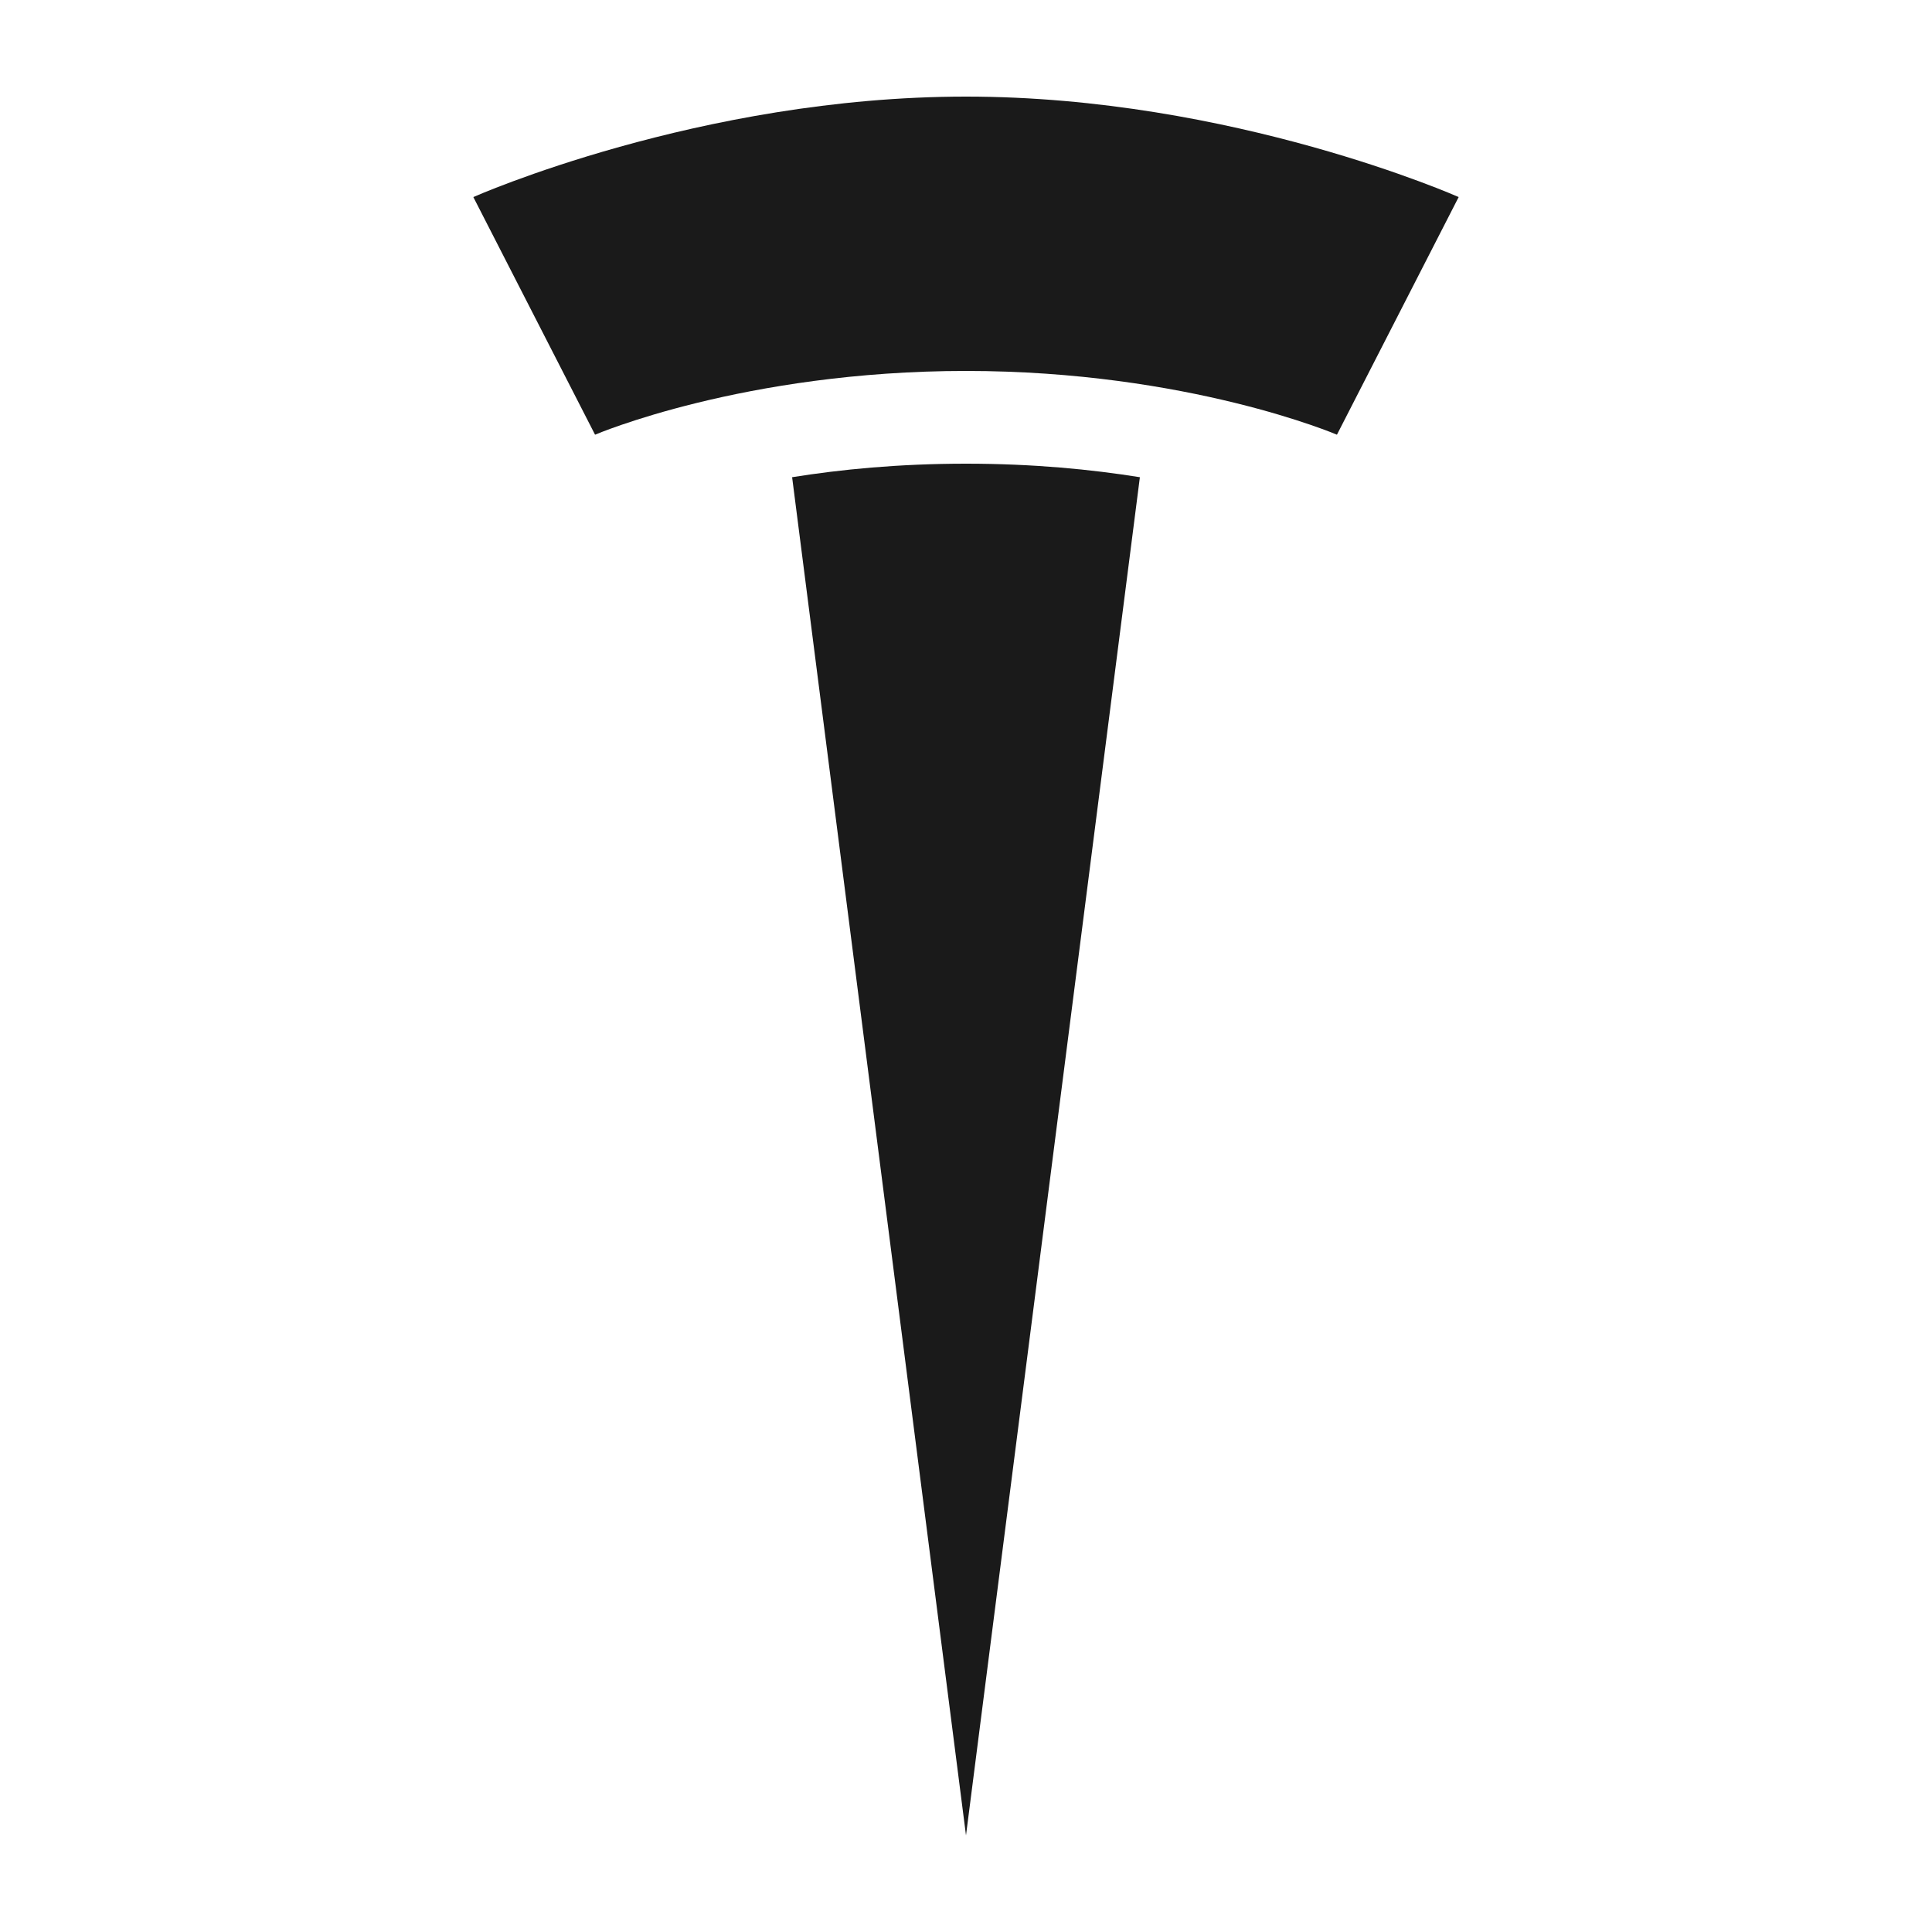
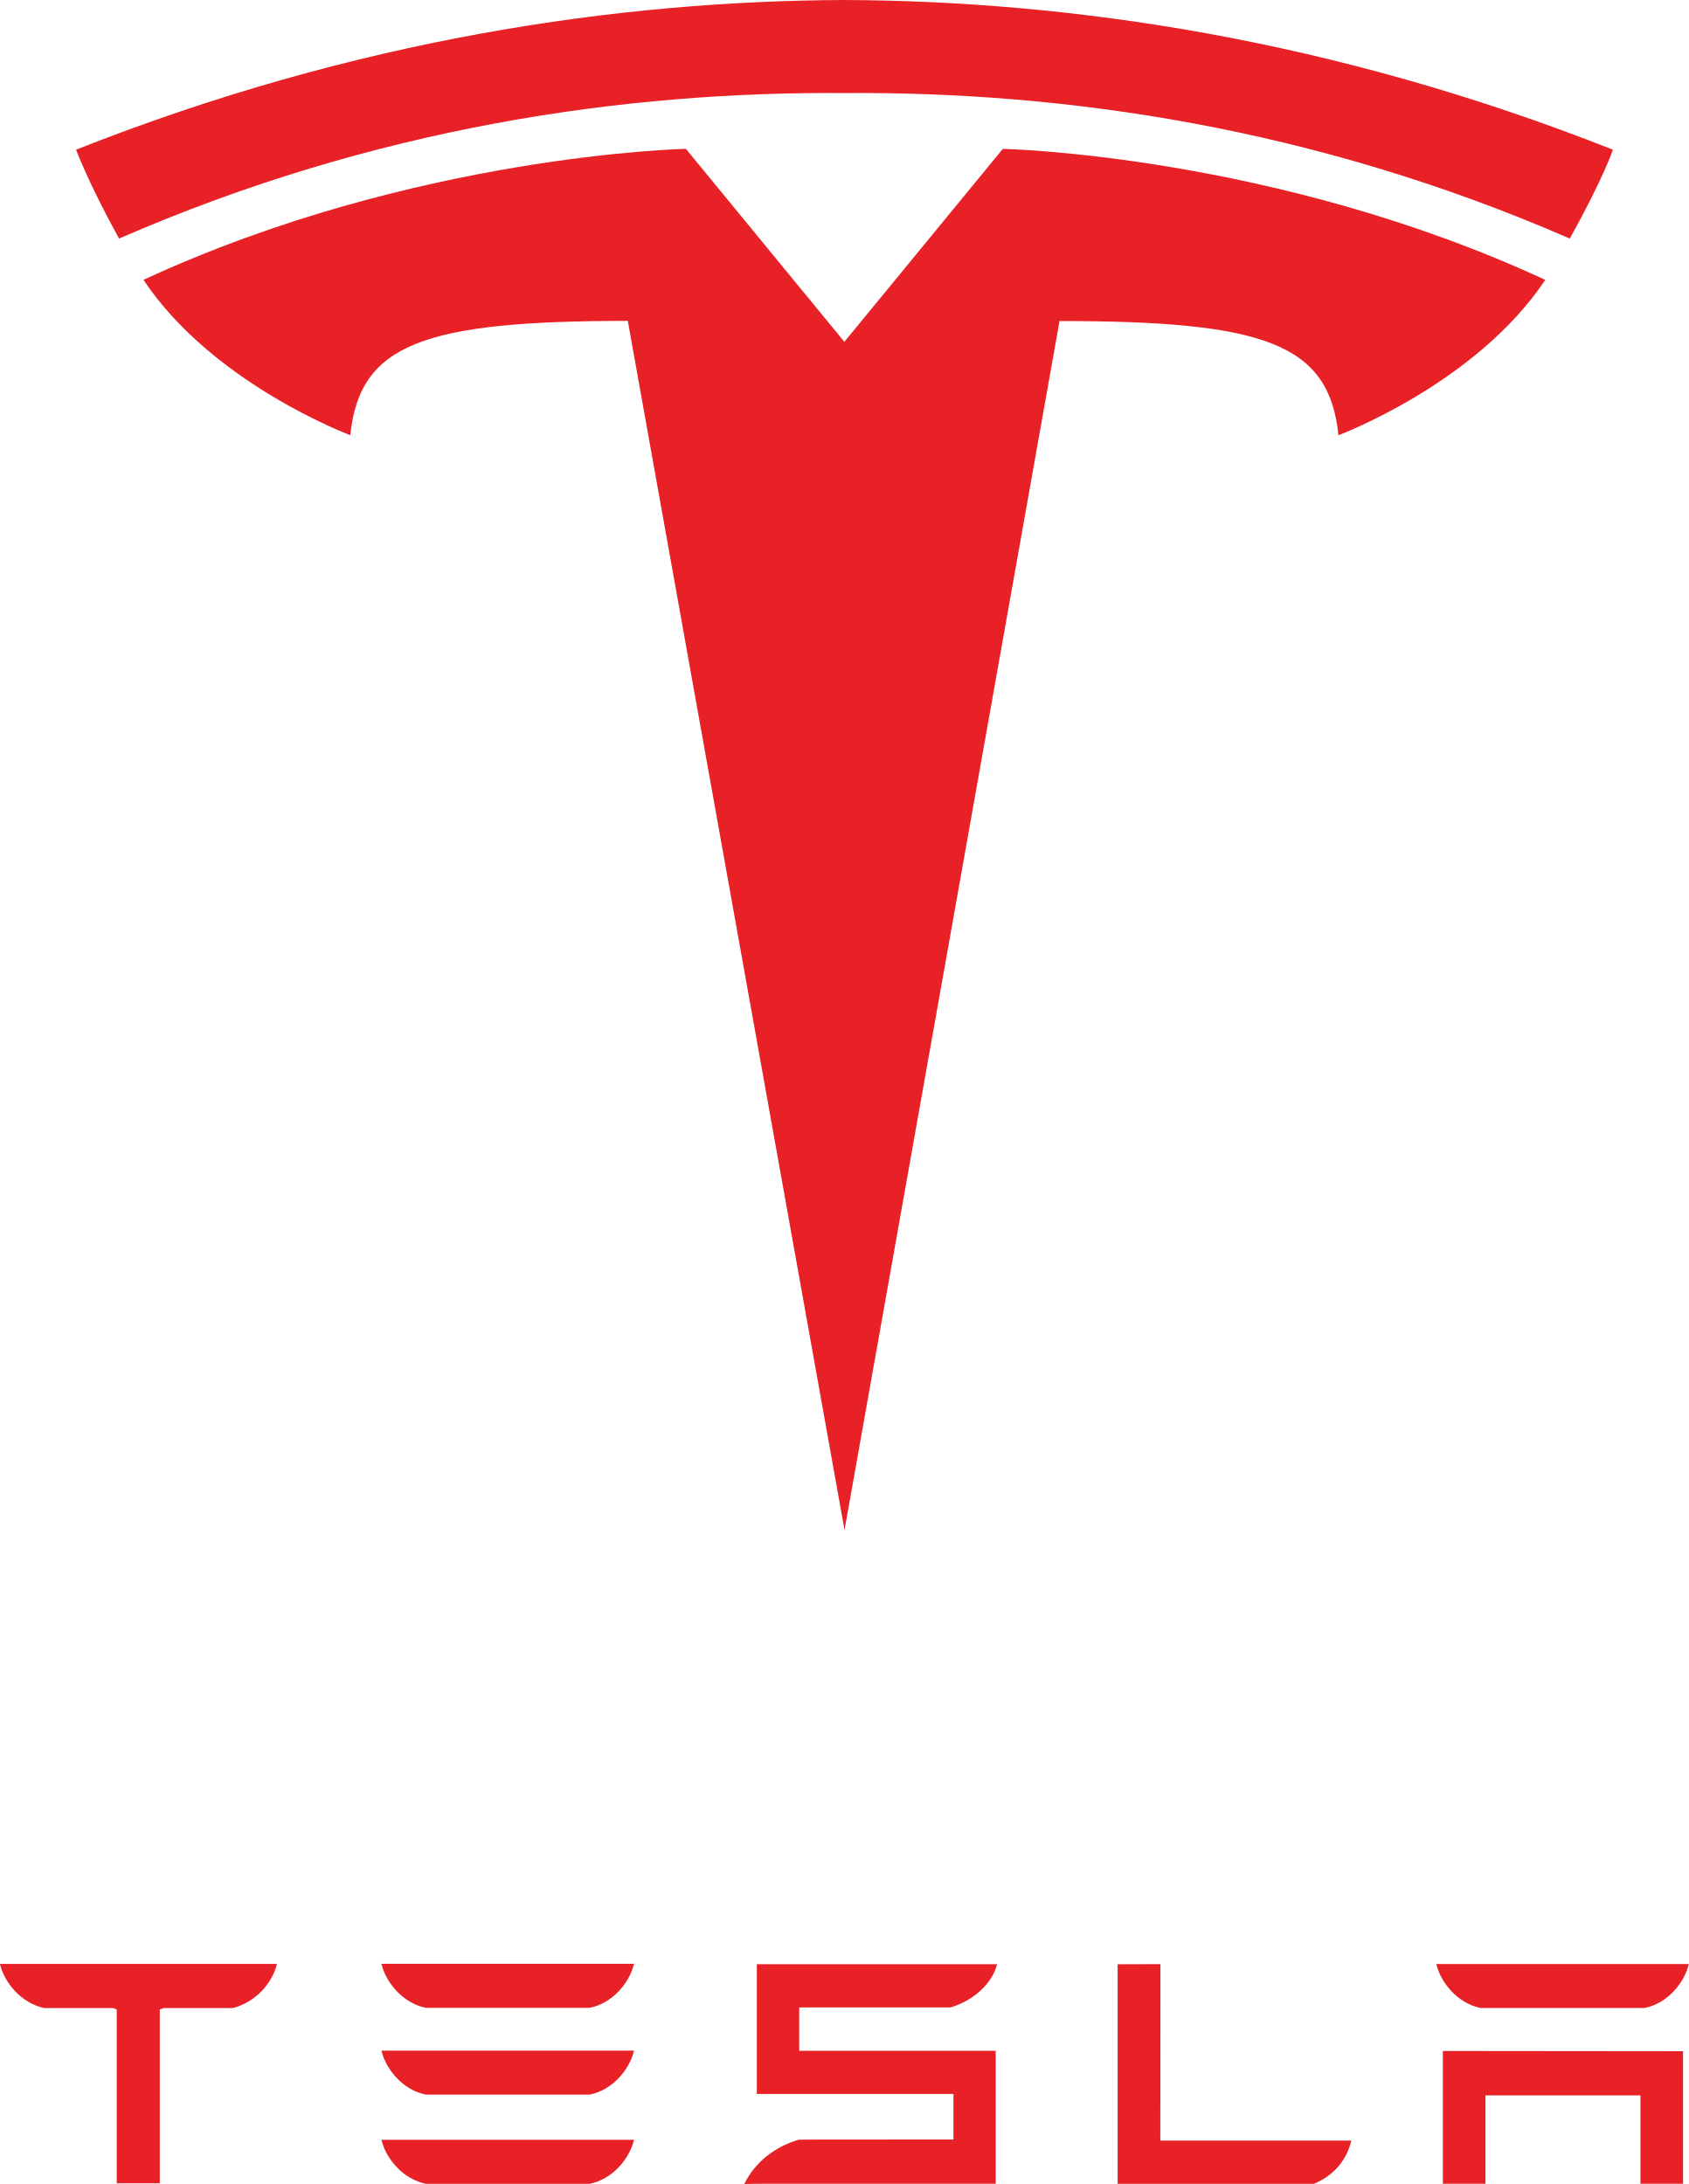
- <svg xmlns="http://www.w3.org/2000/svg" viewBox="0 0 100 100" fill="#1a1a1a">
-   <path d="M50 5C36.2 5 24.5 10.2 24.5 10.2L30.8 22.5C30.8 22.5 38.5 19.2 50 19.2C61.5 19.2 69.2 22.5 69.2 22.5L75.5 10.2C75.5 10.2 63.8 5 50 5ZM50 24C46.5 24 43.5 24.3 41 24.7L50 95L59 24.7C56.5 24.3 53.5 24 50 24Z" />
+ <svg xmlns="http://www.w3.org/2000/svg" width="278.672" height="360.438" version="1.1" viewBox="0 0 278.672 360.438" xml:space="preserve">
+   <g fill="#e82127">
+     <path transform="translate(-28.524,-64.797)" d="m28.524 388.986c0.812 3.167 3.554 6.404 7.316 7.215h11.37l0.58 0.229v28.691h7.1v-28.691l0.645-0.229h11.38c3.804-0.98 6.487-4.048 7.285-7.215v-0.07h-45.676v0.07" />
+     <path transform="translate(-28.524,-64.797)" d="m98.795 425.202h27.011c3.758-0.747 6.551-4.058 7.334-7.263h-41.679c0.778 3.206 3.612 6.516 7.334 7.263" />
+     <path transform="translate(-28.524,-64.797)" d="m98.795 410.485h27.011c3.758-0.741 6.551-4.053 7.334-7.262h-41.679c0.778 3.21 3.612 6.521 7.334 7.262" />
+     <path transform="translate(-28.524,-64.797)" d="m98.795 396.163h27.011c3.758-0.749 6.551-4.058 7.334-7.265h-41.679c0.778 3.207 3.612 6.516 7.334 7.265" />
+     <path transform="translate(-28.524,-64.797)" d="m160.398 396.094h24.954c3.762-1.093 6.921-3.959 7.691-7.136h-39.64v21.415h32.444v7.515l-25.449 0.02c-3.988 1.112-7.37 3.79-9.057 7.327l2.062-0.038h39.415v-21.944h-32.42v-7.159" />
+     <path transform="translate(-28.524,-64.797)" d="m245.319 425.206c3.543-1.502 5.449-4.1 6.179-7.14h-31.517l0.02-29.118-7.065 0.02v36.238h32.383" />
+     <path transform="translate(-28.524,-64.797)" d="m272.845 396.192h27.02c3.753-0.746 6.544-4.058 7.331-7.262h-41.681c0.779 3.205 3.611 6.516 7.33 7.262" />
+     <path transform="translate(-28.524,-64.797)" d="m266.601 403.28v21.912h7.027v-14.589h25.575v14.589h7.022v-21.874l-39.624-0.038" />
+   </g>
+   <g fill="#e82127">
+     <path transform="translate(-33.796,-64.797)" d="m173.146 317.299 35.476-199.519c33.815 0 44.481 3.708 46.021 18.843 0 0 22.684-8.458 34.125-25.636-44.646-20.688-89.505-21.621-89.505-21.621l-26.176 31.882 0.059-4e-3 -26.176-31.883s-44.86 0.934-89.5 21.622c11.431 17.178 34.124 25.636 34.124 25.636 1.549-15.136 12.202-18.844 45.79-18.868l35.762 199.548" />
+     <path transform="translate(-33.796,-64.797)" d="m173.132 80.157c36.09-0.276 77.399 5.583 119.687 24.014 5.652-10.173 7.105-14.669 7.105-14.669-46.227-18.289-89.518-24.548-126.797-24.705-37.277 0.157-80.566 6.417-126.787 24.705 0 0 2.062 5.538 7.1 14.669 42.28-18.431 83.596-24.29 119.687-24.014h5e-3" />
+   </g>
</svg>
